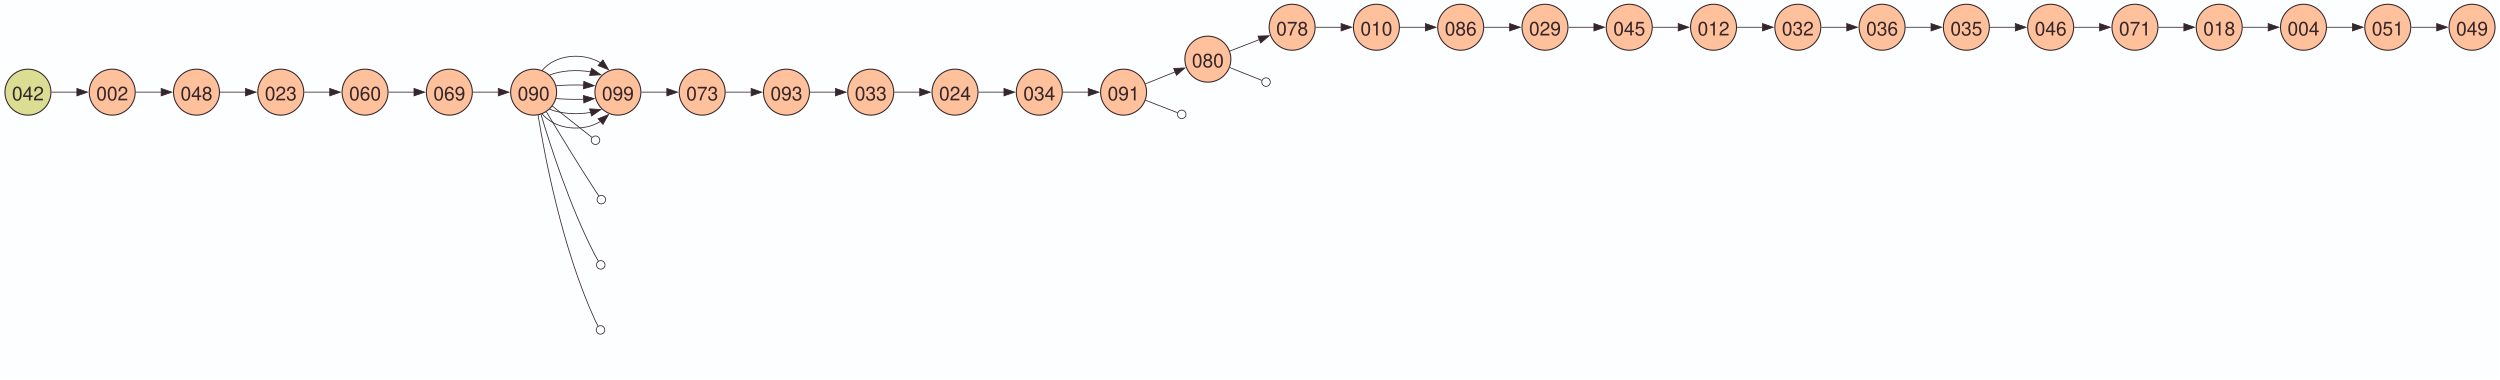
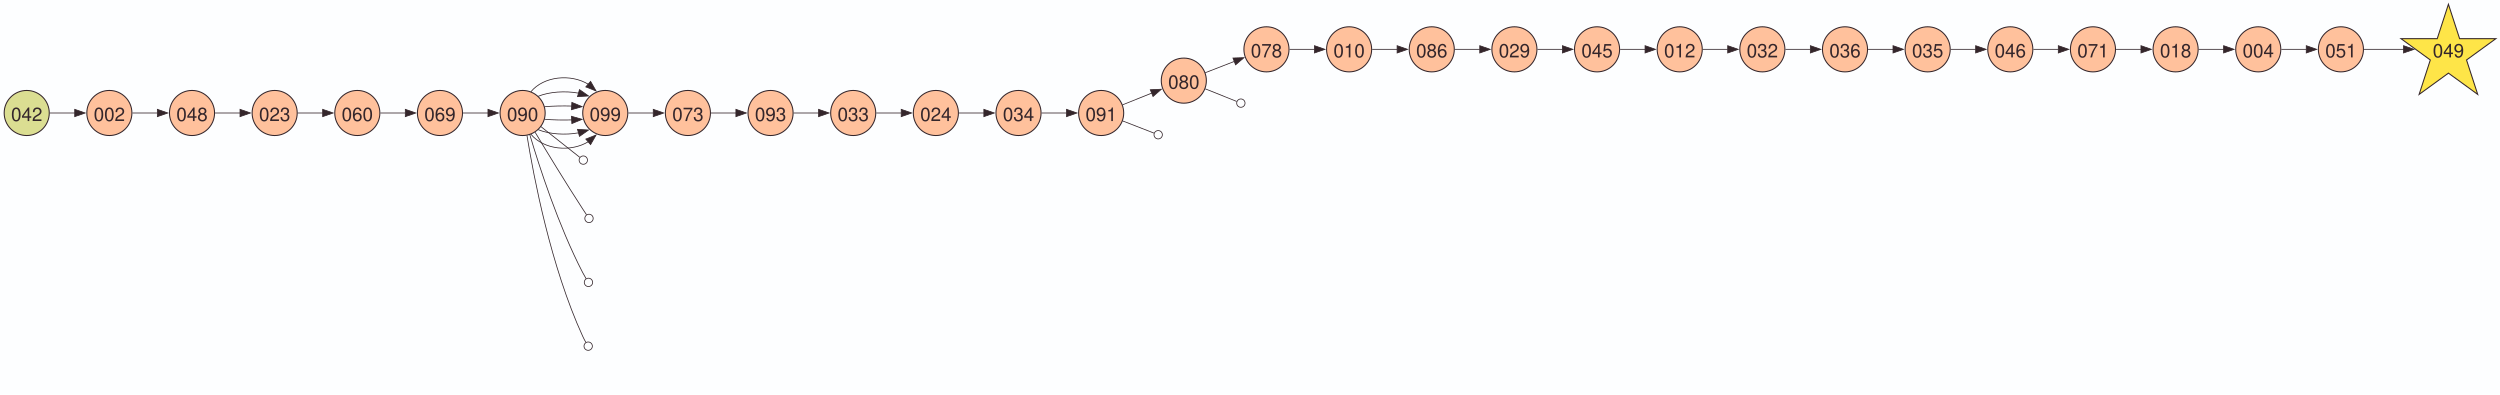
- <svg xmlns="http://www.w3.org/2000/svg" width="2348pt" height="356pt" viewBox="0.00 0.00 2348.00 356.20">
-   <g id="graph0" class="graph" transform="scale(1 1) rotate(0) translate(4 352.2)">
-     <polygon fill="#fdfeff" stroke="none" points="-4,4 -4,-352.2 2344,-352.2 2344,4 -4,4" />
+ <svg xmlns="http://www.w3.org/2000/svg" width="2396pt" height="378pt" viewBox="0.00 0.00 2395.65 377.80">
+   <g id="graph0" class="graph" transform="scale(1 1) rotate(0) translate(4 373.8)">
+     <polygon fill="#fdfeff" stroke="none" points="-4,4 -4,-373.8 2391.65,-373.8 2391.65,4 -4,4" />
    <g id="node1" class="node">
+       <polygon fill="#fee548" stroke="#34262b" points="2387.65,-336.8 2352.95,-336.8 2342.22,-369.8 2331.5,-336.8 2296.8,-336.8 2324.87,-316.4 2314.15,-283.4 2342.22,-303.8 2370.3,-283.4 2359.57,-316.4 2387.65,-336.8" />
+       <text text-anchor="middle" x="2342.22" y="-318.88" font-family="Helvetica,sans-Serif" font-size="18.00" fill="#34262b">049</text>
+     </g>
+     <g id="node2" class="node">
      <ellipse fill="#ffc19c" stroke="#34262b" cx="100.8" cy="-265.6" rx="21.6" ry="21.6" />
      <text text-anchor="middle" x="100.8" y="-257.88" font-family="Helvetica,sans-Serif" font-size="18.00" fill="#34262b">002</text>
    </g>
-     <g id="node2" class="node">
+     <g id="node3" class="node">
      <ellipse fill="#ffc19c" stroke="#34262b" cx="180" cy="-265.6" rx="21.6" ry="21.6" />
      <text text-anchor="middle" x="180" y="-257.88" font-family="Helvetica,sans-Serif" font-size="18.00" fill="#34262b">048</text>
    </g>
    <g id="edge2" class="edge">
      <path fill="none" stroke="#34262b" stroke-width="0.75" d="M122.9,-265.6C130.3,-265.6 138.79,-265.6 146.89,-265.6" />
      <polygon fill="#34262b" stroke="#34262b" stroke-width="0.75" points="146.8,-269.1 156.8,-265.6 146.8,-262.1 146.8,-269.1" />
    </g>
-     <g id="node3" class="node">
+     <g id="node4" class="node">
      <ellipse fill="#ffc19c" stroke="#34262b" cx="259.2" cy="-265.6" rx="21.6" ry="21.6" />
      <text text-anchor="middle" x="259.2" y="-257.88" font-family="Helvetica,sans-Serif" font-size="18.00" fill="#34262b">023</text>
    </g>
    <g id="edge3" class="edge">
      <path fill="none" stroke="#34262b" stroke-width="0.75" d="M202.1,-265.6C209.5,-265.6 217.99,-265.6 226.09,-265.6" />
      <polygon fill="#34262b" stroke="#34262b" stroke-width="0.75" points="226,-269.1 236,-265.6 226,-262.1 226,-269.1" />
    </g>
-     <g id="node4" class="node">
+     <g id="node5" class="node">
      <ellipse fill="#ffc19c" stroke="#34262b" cx="338.4" cy="-265.6" rx="21.6" ry="21.6" />
      <text text-anchor="middle" x="338.4" y="-257.88" font-family="Helvetica,sans-Serif" font-size="18.00" fill="#34262b">060</text>
    </g>
    <g id="edge4" class="edge">
      <path fill="none" stroke="#34262b" stroke-width="0.75" d="M281.3,-265.6C288.7,-265.6 297.19,-265.6 305.29,-265.6" />
      <polygon fill="#34262b" stroke="#34262b" stroke-width="0.75" points="305.2,-269.1 315.2,-265.6 305.2,-262.1 305.2,-269.1" />
    </g>
-     <g id="node5" class="node">
+     <g id="node6" class="node">
      <ellipse fill="#ffc19c" stroke="#34262b" cx="417.6" cy="-265.6" rx="21.6" ry="21.6" />
      <text text-anchor="middle" x="417.6" y="-257.88" font-family="Helvetica,sans-Serif" font-size="18.00" fill="#34262b">069</text>
    </g>
    <g id="edge5" class="edge">
      <path fill="none" stroke="#34262b" stroke-width="0.75" d="M360.5,-265.6C367.9,-265.6 376.39,-265.6 384.49,-265.6" />
      <polygon fill="#34262b" stroke="#34262b" stroke-width="0.75" points="384.4,-269.1 394.4,-265.6 384.4,-262.1 384.4,-269.1" />
    </g>
-     <g id="node6" class="node">
+     <g id="node7" class="node">
      <ellipse fill="#ffc19c" stroke="#34262b" cx="496.8" cy="-265.6" rx="21.6" ry="21.6" />
      <text text-anchor="middle" x="496.8" y="-257.88" font-family="Helvetica,sans-Serif" font-size="18.00" fill="#34262b">090</text>
    </g>
    <g id="edge6" class="edge">
      <path fill="none" stroke="#34262b" stroke-width="0.75" d="M439.7,-265.6C447.1,-265.6 455.59,-265.6 463.69,-265.6" />
      <polygon fill="#34262b" stroke="#34262b" stroke-width="0.75" points="463.6,-269.1 473.6,-265.6 463.6,-262.1 463.6,-269.1" />
    </g>
-     <g id="node7" class="node">
+     <g id="node8" class="node">
      <ellipse fill="#ffc19c" stroke="#34262b" cx="576" cy="-265.6" rx="21.6" ry="21.6" />
      <text text-anchor="middle" x="576" y="-257.88" font-family="Helvetica,sans-Serif" font-size="18.00" fill="#34262b">099</text>
    </g>
    <g id="edge7" class="edge">
      <path fill="none" stroke="#34262b" stroke-width="0.75" d="M504.65,-245.37C516.98,-230.19 543.18,-227.8 559.89,-238.17" />
      <polygon fill="#34262b" stroke="#34262b" stroke-width="0.75" points="557.35,-240.6 567.2,-244.5 561.93,-235.31 557.35,-240.6" />
    </g>
    <g id="edge8" class="edge">
      <path fill="none" stroke="#34262b" stroke-width="0.75" d="M511.6,-249.65C522.4,-245.23 537.7,-244.22 550.56,-246.61" />
      <polygon fill="#34262b" stroke="#34262b" stroke-width="0.75" points="549.39,-249.92 559.97,-249.28 551.3,-243.19 549.39,-249.92" />
    </g>
    <g id="edge9" class="edge">
      <path fill="none" stroke="#34262b" stroke-width="0.75" d="M517.68,-259.61C525.72,-258.9 535.19,-258.69 544.1,-258.97" />
      <polygon fill="#34262b" stroke="#34262b" stroke-width="0.75" points="543.6,-262.45 553.78,-259.53 544,-255.46 543.6,-262.45" />
    </g>
    <g id="edge10" class="edge">
      <path fill="none" stroke="#34262b" stroke-width="0.75" d="M517.68,-271.59C525.72,-272.3 535.19,-272.51 544.1,-272.23" />
      <polygon fill="#34262b" stroke="#34262b" stroke-width="0.75" points="544,-275.74 553.78,-271.67 543.6,-268.75 544,-275.74" />
    </g>
    <g id="edge11" class="edge">
      <path fill="none" stroke="#34262b" stroke-width="0.75" d="M511.6,-281.55C522.4,-285.97 537.7,-286.98 550.56,-284.59" />
      <polygon fill="#34262b" stroke="#34262b" stroke-width="0.75" points="551.3,-288.01 559.97,-281.92 549.39,-281.28 551.3,-288.01" />
    </g>
    <g id="edge12" class="edge">
      <path fill="none" stroke="#34262b" stroke-width="0.75" d="M504.65,-285.83C516.98,-301.01 543.18,-303.4 559.89,-293.03" />
      <polygon fill="#34262b" stroke="#34262b" stroke-width="0.75" points="561.93,-295.89 567.2,-286.7 557.35,-290.6 561.93,-295.89" />
    </g>
    <g id="node31" class="node">
</g>
    <g id="edge35" class="edge">
      <path fill="none" stroke="#34262b" stroke-width="0.75" d="M514.17,-252.66C525.05,-244.07 539.5,-232.65 551.59,-223.1" />
      <ellipse fill="none" stroke="#34262b" stroke-width="0.75" cx="554.95" cy="-220.44" rx="4" ry="4" />
    </g>
    <g id="node32" class="node">
</g>
    <g id="edge36" class="edge">
      <path fill="none" stroke="#34262b" stroke-width="0.75" d="M508.81,-247.1C520.02,-228.4 538.04,-198.75 554.4,-173.6 555.58,-171.79 556.8,-169.93 558.05,-168.07" />
      <ellipse fill="none" stroke="#34262b" stroke-width="0.75" cx="560.42" cy="-164.57" rx="4" ry="4" />
    </g>
    <g id="node33" class="node">
</g>
    <g id="edge37" class="edge">
      <path fill="none" stroke="#34262b" stroke-width="0.75" d="M503.68,-244.87C512.6,-214.8 531.01,-157.74 554.4,-112.6 555.39,-110.69 556.49,-108.75 557.64,-106.83" />
      <ellipse fill="none" stroke="#34262b" stroke-width="0.75" cx="559.9" cy="-103.28" rx="4" ry="4" />
    </g>
    <g id="node34" class="node">
</g>
    <g id="edge38" class="edge">
      <path fill="none" stroke="#34262b" stroke-width="0.75" d="M500.97,-244.12C507.35,-204.6 523.79,-118.32 554.4,-51.6 555.3,-49.64 556.32,-47.67 557.43,-45.73" />
      <ellipse fill="none" stroke="#34262b" stroke-width="0.75" cx="559.64" cy="-42.16" rx="4" ry="4" />
    </g>
-     <g id="node8" class="node">
+     <g id="node9" class="node">
      <ellipse fill="#ffc19c" stroke="#34262b" cx="655.2" cy="-265.6" rx="21.6" ry="21.6" />
      <text text-anchor="middle" x="655.2" y="-257.88" font-family="Helvetica,sans-Serif" font-size="18.00" fill="#34262b">073</text>
    </g>
    <g id="edge13" class="edge">
      <path fill="none" stroke="#34262b" stroke-width="0.75" d="M598.1,-265.6C605.5,-265.6 613.99,-265.6 622.09,-265.6" />
      <polygon fill="#34262b" stroke="#34262b" stroke-width="0.75" points="622,-269.1 632,-265.6 622,-262.1 622,-269.1" />
    </g>
-     <g id="node9" class="node">
+     <g id="node10" class="node">
      <ellipse fill="#ffc19c" stroke="#34262b" cx="734.4" cy="-265.6" rx="21.6" ry="21.6" />
      <text text-anchor="middle" x="734.4" y="-257.88" font-family="Helvetica,sans-Serif" font-size="18.00" fill="#34262b">093</text>
    </g>
    <g id="edge14" class="edge">
      <path fill="none" stroke="#34262b" stroke-width="0.75" d="M677.3,-265.6C684.7,-265.6 693.19,-265.6 701.29,-265.6" />
      <polygon fill="#34262b" stroke="#34262b" stroke-width="0.75" points="701.2,-269.1 711.2,-265.6 701.2,-262.1 701.2,-269.1" />
    </g>
-     <g id="node10" class="node">
+     <g id="node11" class="node">
      <ellipse fill="#ffc19c" stroke="#34262b" cx="813.6" cy="-265.6" rx="21.6" ry="21.6" />
      <text text-anchor="middle" x="813.6" y="-257.88" font-family="Helvetica,sans-Serif" font-size="18.00" fill="#34262b">033</text>
    </g>
    <g id="edge15" class="edge">
      <path fill="none" stroke="#34262b" stroke-width="0.75" d="M756.5,-265.6C763.9,-265.6 772.39,-265.6 780.49,-265.6" />
      <polygon fill="#34262b" stroke="#34262b" stroke-width="0.75" points="780.4,-269.1 790.4,-265.6 780.4,-262.1 780.4,-269.1" />
    </g>
-     <g id="node11" class="node">
+     <g id="node12" class="node">
      <ellipse fill="#ffc19c" stroke="#34262b" cx="892.8" cy="-265.6" rx="21.6" ry="21.6" />
      <text text-anchor="middle" x="892.8" y="-257.88" font-family="Helvetica,sans-Serif" font-size="18.00" fill="#34262b">024</text>
    </g>
    <g id="edge16" class="edge">
      <path fill="none" stroke="#34262b" stroke-width="0.75" d="M835.7,-265.6C843.1,-265.6 851.59,-265.6 859.69,-265.6" />
      <polygon fill="#34262b" stroke="#34262b" stroke-width="0.75" points="859.6,-269.1 869.6,-265.6 859.6,-262.1 859.6,-269.1" />
    </g>
-     <g id="node12" class="node">
+     <g id="node13" class="node">
      <ellipse fill="#ffc19c" stroke="#34262b" cx="972" cy="-265.6" rx="21.6" ry="21.6" />
      <text text-anchor="middle" x="972" y="-257.88" font-family="Helvetica,sans-Serif" font-size="18.00" fill="#34262b">034</text>
    </g>
    <g id="edge17" class="edge">
      <path fill="none" stroke="#34262b" stroke-width="0.75" d="M914.9,-265.6C922.3,-265.6 930.79,-265.6 938.89,-265.6" />
      <polygon fill="#34262b" stroke="#34262b" stroke-width="0.75" points="938.8,-269.1 948.8,-265.6 938.8,-262.1 938.8,-269.1" />
    </g>
-     <g id="node13" class="node">
+     <g id="node14" class="node">
      <ellipse fill="#ffc19c" stroke="#34262b" cx="1051.2" cy="-265.6" rx="21.6" ry="21.6" />
      <text text-anchor="middle" x="1051.2" y="-257.88" font-family="Helvetica,sans-Serif" font-size="18.00" fill="#34262b">091</text>
    </g>
    <g id="edge18" class="edge">
      <path fill="none" stroke="#34262b" stroke-width="0.75" d="M994.1,-265.6C1001.5,-265.6 1009.99,-265.6 1018.09,-265.6" />
      <polygon fill="#34262b" stroke="#34262b" stroke-width="0.75" points="1018,-269.1 1028,-265.6 1018,-262.1 1018,-269.1" />
    </g>
-     <g id="node14" class="node">
+     <g id="node15" class="node">
      <ellipse fill="#ffc19c" stroke="#34262b" cx="1130.4" cy="-296.6" rx="21.6" ry="21.6" />
      <text text-anchor="middle" x="1130.4" y="-288.88" font-family="Helvetica,sans-Serif" font-size="18.00" fill="#34262b">080</text>
    </g>
    <g id="edge19" class="edge">
      <path fill="none" stroke="#34262b" stroke-width="0.75" d="M1071.68,-273.42C1080.18,-276.84 1090.34,-280.92 1099.75,-284.69" />
      <polygon fill="#34262b" stroke="#34262b" stroke-width="0.75" points="1098.29,-287.88 1108.87,-288.36 1100.9,-281.38 1098.29,-287.88" />
    </g>
    <g id="node35" class="node">
</g>
    <g id="edge39" class="edge">
      <path fill="none" stroke="#34262b" stroke-width="0.75" d="M1071.68,-258.03C1080.82,-254.48 1091.88,-250.18 1101.86,-246.3" />
      <ellipse fill="none" stroke="#34262b" stroke-width="0.75" cx="1105.85" cy="-244.75" rx="4" ry="4" />
    </g>
-     <g id="node15" class="node">
+     <g id="node16" class="node">
      <ellipse fill="#ffc19c" stroke="#34262b" cx="1209.6" cy="-326.6" rx="21.6" ry="21.6" />
      <text text-anchor="middle" x="1209.6" y="-318.88" font-family="Helvetica,sans-Serif" font-size="18.00" fill="#34262b">078</text>
    </g>
    <g id="edge20" class="edge">
      <path fill="none" stroke="#34262b" stroke-width="0.75" d="M1150.88,-304.17C1159.38,-307.47 1169.54,-311.42 1178.95,-315.08" />
      <polygon fill="#34262b" stroke="#34262b" stroke-width="0.75" points="1177.48,-318.26 1188.07,-318.62 1180.01,-311.74 1177.48,-318.26" />
    </g>
    <g id="node36" class="node">
</g>
    <g id="edge40" class="edge">
      <path fill="none" stroke="#34262b" stroke-width="0.75" d="M1150.88,-288.78C1160.02,-285.11 1171.08,-280.67 1181.06,-276.66" />
      <ellipse fill="none" stroke="#34262b" stroke-width="0.75" cx="1185.07" cy="-275.05" rx="4" ry="4" />
    </g>
-     <g id="node16" class="node">
+     <g id="node17" class="node">
      <ellipse fill="#ffc19c" stroke="#34262b" cx="1288.8" cy="-326.6" rx="21.6" ry="21.6" />
      <text text-anchor="middle" x="1288.8" y="-318.88" font-family="Helvetica,sans-Serif" font-size="18.00" fill="#34262b">010</text>
    </g>
    <g id="edge21" class="edge">
      <path fill="none" stroke="#34262b" stroke-width="0.75" d="M1231.7,-326.6C1239.1,-326.6 1247.59,-326.6 1255.69,-326.6" />
      <polygon fill="#34262b" stroke="#34262b" stroke-width="0.75" points="1255.6,-330.1 1265.6,-326.6 1255.6,-323.1 1255.6,-330.1" />
    </g>
-     <g id="node17" class="node">
+     <g id="node18" class="node">
      <ellipse fill="#ffc19c" stroke="#34262b" cx="1368" cy="-326.6" rx="21.6" ry="21.6" />
      <text text-anchor="middle" x="1368" y="-318.88" font-family="Helvetica,sans-Serif" font-size="18.00" fill="#34262b">086</text>
    </g>
    <g id="edge22" class="edge">
      <path fill="none" stroke="#34262b" stroke-width="0.75" d="M1310.9,-326.6C1318.3,-326.6 1326.79,-326.6 1334.89,-326.6" />
      <polygon fill="#34262b" stroke="#34262b" stroke-width="0.75" points="1334.8,-330.1 1344.8,-326.6 1334.8,-323.1 1334.8,-330.1" />
    </g>
-     <g id="node18" class="node">
+     <g id="node19" class="node">
      <ellipse fill="#ffc19c" stroke="#34262b" cx="1447.2" cy="-326.6" rx="21.6" ry="21.6" />
      <text text-anchor="middle" x="1447.2" y="-318.88" font-family="Helvetica,sans-Serif" font-size="18.00" fill="#34262b">029</text>
    </g>
    <g id="edge23" class="edge">
      <path fill="none" stroke="#34262b" stroke-width="0.75" d="M1390.1,-326.6C1397.5,-326.6 1405.99,-326.6 1414.09,-326.6" />
      <polygon fill="#34262b" stroke="#34262b" stroke-width="0.75" points="1414,-330.1 1424,-326.6 1414,-323.1 1414,-330.1" />
    </g>
-     <g id="node19" class="node">
+     <g id="node20" class="node">
      <ellipse fill="#ffc19c" stroke="#34262b" cx="1526.4" cy="-326.6" rx="21.6" ry="21.6" />
      <text text-anchor="middle" x="1526.4" y="-318.88" font-family="Helvetica,sans-Serif" font-size="18.00" fill="#34262b">045</text>
    </g>
    <g id="edge24" class="edge">
      <path fill="none" stroke="#34262b" stroke-width="0.75" d="M1469.3,-326.6C1476.7,-326.6 1485.19,-326.6 1493.29,-326.6" />
      <polygon fill="#34262b" stroke="#34262b" stroke-width="0.75" points="1493.2,-330.1 1503.2,-326.6 1493.2,-323.1 1493.2,-330.1" />
    </g>
-     <g id="node20" class="node">
+     <g id="node21" class="node">
      <ellipse fill="#ffc19c" stroke="#34262b" cx="1605.6" cy="-326.6" rx="21.6" ry="21.6" />
      <text text-anchor="middle" x="1605.6" y="-318.88" font-family="Helvetica,sans-Serif" font-size="18.00" fill="#34262b">012</text>
    </g>
    <g id="edge25" class="edge">
      <path fill="none" stroke="#34262b" stroke-width="0.75" d="M1548.5,-326.6C1555.9,-326.6 1564.39,-326.6 1572.49,-326.6" />
      <polygon fill="#34262b" stroke="#34262b" stroke-width="0.75" points="1572.4,-330.1 1582.4,-326.6 1572.4,-323.1 1572.4,-330.1" />
    </g>
-     <g id="node21" class="node">
+     <g id="node22" class="node">
      <ellipse fill="#ffc19c" stroke="#34262b" cx="1684.8" cy="-326.6" rx="21.6" ry="21.6" />
      <text text-anchor="middle" x="1684.8" y="-318.88" font-family="Helvetica,sans-Serif" font-size="18.00" fill="#34262b">032</text>
    </g>
    <g id="edge26" class="edge">
      <path fill="none" stroke="#34262b" stroke-width="0.75" d="M1627.7,-326.6C1635.1,-326.6 1643.59,-326.6 1651.69,-326.6" />
      <polygon fill="#34262b" stroke="#34262b" stroke-width="0.75" points="1651.6,-330.1 1661.6,-326.6 1651.6,-323.1 1651.6,-330.1" />
    </g>
-     <g id="node22" class="node">
+     <g id="node23" class="node">
      <ellipse fill="#ffc19c" stroke="#34262b" cx="1764" cy="-326.6" rx="21.6" ry="21.6" />
      <text text-anchor="middle" x="1764" y="-318.88" font-family="Helvetica,sans-Serif" font-size="18.00" fill="#34262b">036</text>
    </g>
    <g id="edge27" class="edge">
      <path fill="none" stroke="#34262b" stroke-width="0.75" d="M1706.9,-326.6C1714.3,-326.6 1722.79,-326.6 1730.89,-326.6" />
      <polygon fill="#34262b" stroke="#34262b" stroke-width="0.75" points="1730.8,-330.1 1740.8,-326.6 1730.8,-323.1 1730.8,-330.1" />
    </g>
-     <g id="node23" class="node">
+     <g id="node24" class="node">
      <ellipse fill="#ffc19c" stroke="#34262b" cx="1843.2" cy="-326.6" rx="21.6" ry="21.6" />
      <text text-anchor="middle" x="1843.2" y="-318.88" font-family="Helvetica,sans-Serif" font-size="18.00" fill="#34262b">035</text>
    </g>
    <g id="edge28" class="edge">
      <path fill="none" stroke="#34262b" stroke-width="0.75" d="M1786.1,-326.6C1793.5,-326.6 1801.99,-326.6 1810.09,-326.6" />
      <polygon fill="#34262b" stroke="#34262b" stroke-width="0.75" points="1810,-330.1 1820,-326.6 1810,-323.1 1810,-330.1" />
    </g>
-     <g id="node24" class="node">
+     <g id="node25" class="node">
      <ellipse fill="#ffc19c" stroke="#34262b" cx="1922.4" cy="-326.6" rx="21.6" ry="21.6" />
      <text text-anchor="middle" x="1922.4" y="-318.88" font-family="Helvetica,sans-Serif" font-size="18.00" fill="#34262b">046</text>
    </g>
    <g id="edge29" class="edge">
      <path fill="none" stroke="#34262b" stroke-width="0.75" d="M1865.3,-326.6C1872.7,-326.6 1881.19,-326.6 1889.29,-326.6" />
      <polygon fill="#34262b" stroke="#34262b" stroke-width="0.75" points="1889.2,-330.1 1899.2,-326.6 1889.2,-323.1 1889.2,-330.1" />
    </g>
-     <g id="node25" class="node">
+     <g id="node26" class="node">
      <ellipse fill="#ffc19c" stroke="#34262b" cx="2001.6" cy="-326.6" rx="21.6" ry="21.6" />
      <text text-anchor="middle" x="2001.6" y="-318.88" font-family="Helvetica,sans-Serif" font-size="18.00" fill="#34262b">071</text>
    </g>
    <g id="edge30" class="edge">
      <path fill="none" stroke="#34262b" stroke-width="0.75" d="M1944.5,-326.6C1951.9,-326.6 1960.39,-326.6 1968.49,-326.6" />
      <polygon fill="#34262b" stroke="#34262b" stroke-width="0.75" points="1968.4,-330.1 1978.4,-326.6 1968.4,-323.1 1968.4,-330.1" />
    </g>
-     <g id="node26" class="node">
+     <g id="node27" class="node">
      <ellipse fill="#ffc19c" stroke="#34262b" cx="2080.8" cy="-326.6" rx="21.6" ry="21.6" />
      <text text-anchor="middle" x="2080.8" y="-318.88" font-family="Helvetica,sans-Serif" font-size="18.00" fill="#34262b">018</text>
    </g>
    <g id="edge31" class="edge">
      <path fill="none" stroke="#34262b" stroke-width="0.75" d="M2023.7,-326.6C2031.1,-326.6 2039.59,-326.6 2047.69,-326.6" />
      <polygon fill="#34262b" stroke="#34262b" stroke-width="0.75" points="2047.6,-330.1 2057.6,-326.6 2047.6,-323.1 2047.6,-330.1" />
    </g>
-     <g id="node27" class="node">
+     <g id="node28" class="node">
      <ellipse fill="#ffc19c" stroke="#34262b" cx="2160" cy="-326.6" rx="21.6" ry="21.6" />
      <text text-anchor="middle" x="2160" y="-318.88" font-family="Helvetica,sans-Serif" font-size="18.00" fill="#34262b">004</text>
    </g>
    <g id="edge32" class="edge">
      <path fill="none" stroke="#34262b" stroke-width="0.75" d="M2102.9,-326.6C2110.3,-326.6 2118.79,-326.6 2126.89,-326.6" />
      <polygon fill="#34262b" stroke="#34262b" stroke-width="0.75" points="2126.8,-330.1 2136.8,-326.6 2126.8,-323.1 2126.8,-330.1" />
    </g>
-     <g id="node28" class="node">
+     <g id="node29" class="node">
      <ellipse fill="#ffc19c" stroke="#34262b" cx="2239.2" cy="-326.6" rx="21.6" ry="21.6" />
      <text text-anchor="middle" x="2239.2" y="-318.88" font-family="Helvetica,sans-Serif" font-size="18.00" fill="#34262b">051</text>
    </g>
    <g id="edge33" class="edge">
      <path fill="none" stroke="#34262b" stroke-width="0.75" d="M2182.1,-326.6C2189.5,-326.6 2197.99,-326.6 2206.09,-326.6" />
      <polygon fill="#34262b" stroke="#34262b" stroke-width="0.75" points="2206,-330.1 2216,-326.6 2206,-323.1 2206,-330.1" />
    </g>
-     <g id="node29" class="node">
-       <ellipse fill="#ffc19c" stroke="#34262b" cx="2318.4" cy="-326.6" rx="21.6" ry="21.6" />
-       <text text-anchor="middle" x="2318.4" y="-318.88" font-family="Helvetica,sans-Serif" font-size="18.00" fill="#34262b">049</text>
-     </g>
    <g id="edge34" class="edge">
-       <path fill="none" stroke="#34262b" stroke-width="0.75" d="M2261.3,-326.6C2268.7,-326.6 2277.19,-326.6 2285.29,-326.6" />
-       <polygon fill="#34262b" stroke="#34262b" stroke-width="0.75" points="2285.2,-330.1 2295.2,-326.6 2285.2,-323.1 2285.2,-330.1" />
+       <path fill="none" stroke="#34262b" stroke-width="0.75" d="M2261.13,-326.6C2272.24,-326.6 2286.29,-326.6 2299.52,-326.6" />
+       <polygon fill="#34262b" stroke="#34262b" stroke-width="0.75" points="2299.21,-330.1 2309.21,-326.6 2299.21,-323.1 2299.21,-330.1" />
    </g>
    <g id="node30" class="node">
      <ellipse fill="#dbde92" stroke="#34262b" cx="21.6" cy="-265.6" rx="21.6" ry="21.6" />
      <text text-anchor="middle" x="21.6" y="-257.88" font-family="Helvetica,sans-Serif" font-size="18.00" fill="#34262b">042</text>
    </g>
    <g id="edge1" class="edge">
      <path fill="none" stroke="#34262b" stroke-width="0.75" d="M43.7,-265.6C51.1,-265.6 59.59,-265.6 67.69,-265.6" />
      <polygon fill="#34262b" stroke="#34262b" stroke-width="0.75" points="67.6,-269.1 77.6,-265.6 67.6,-262.1 67.6,-269.1" />
    </g>
  </g>
</svg>
